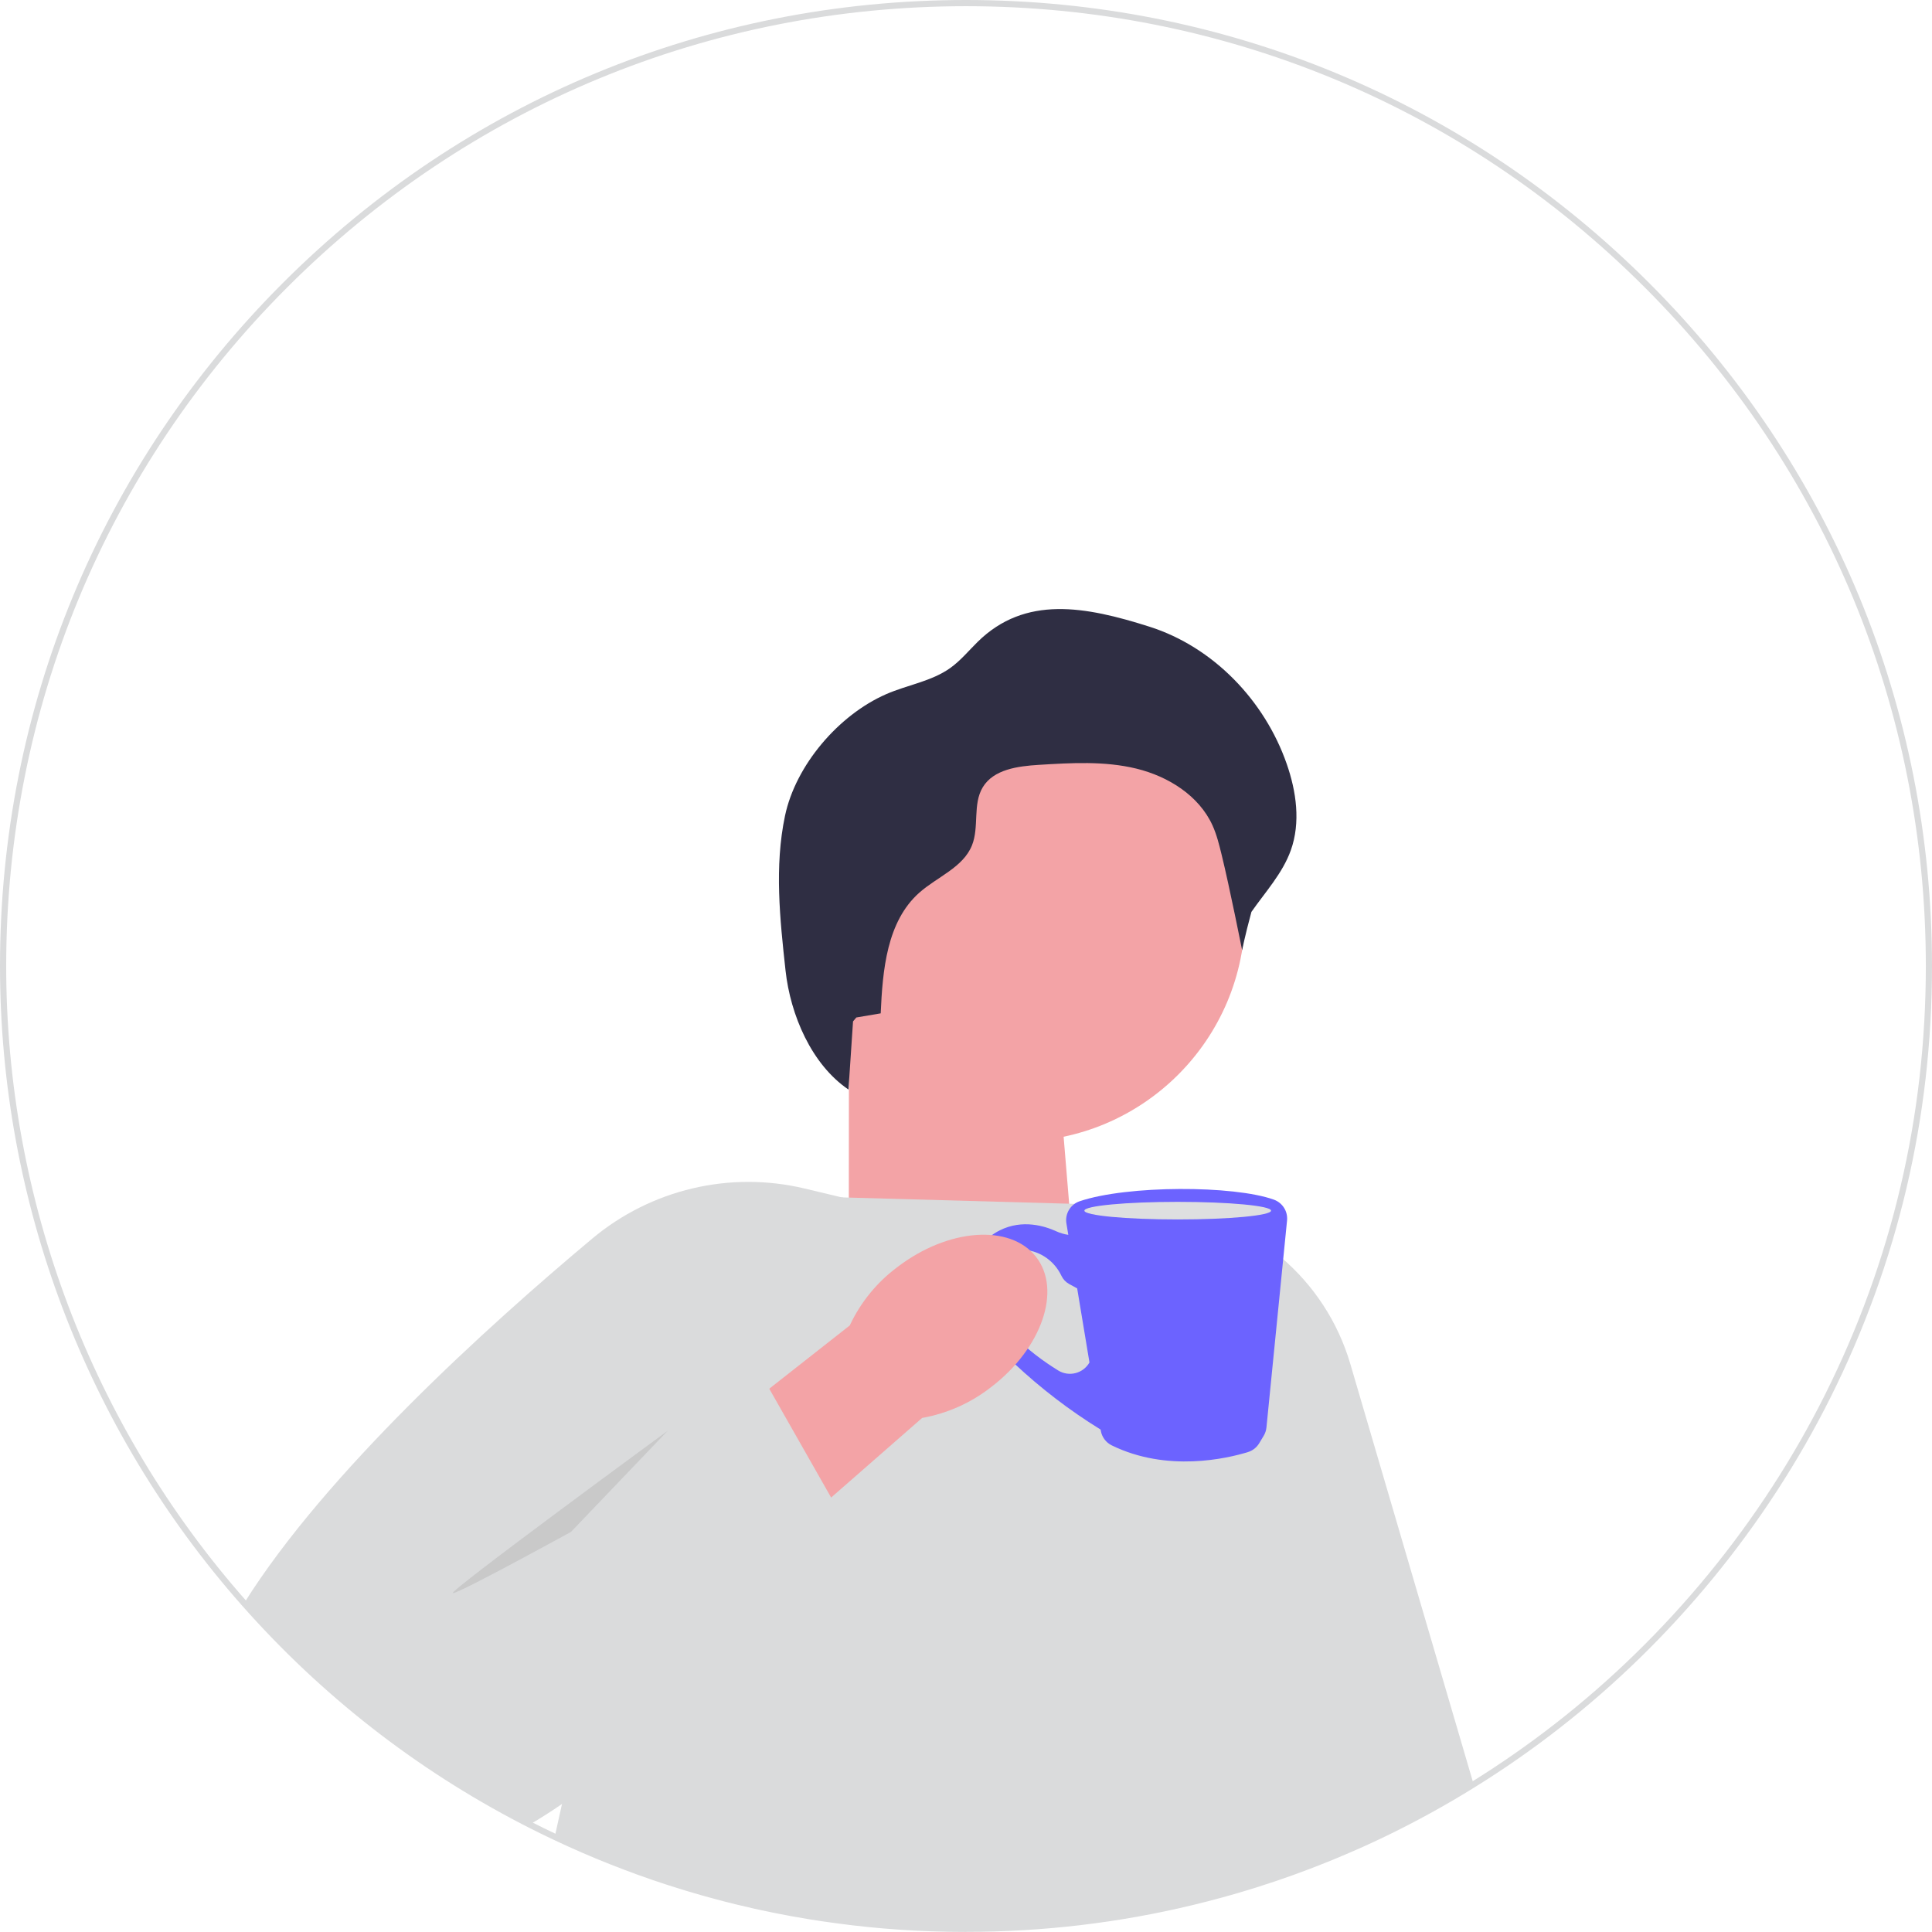
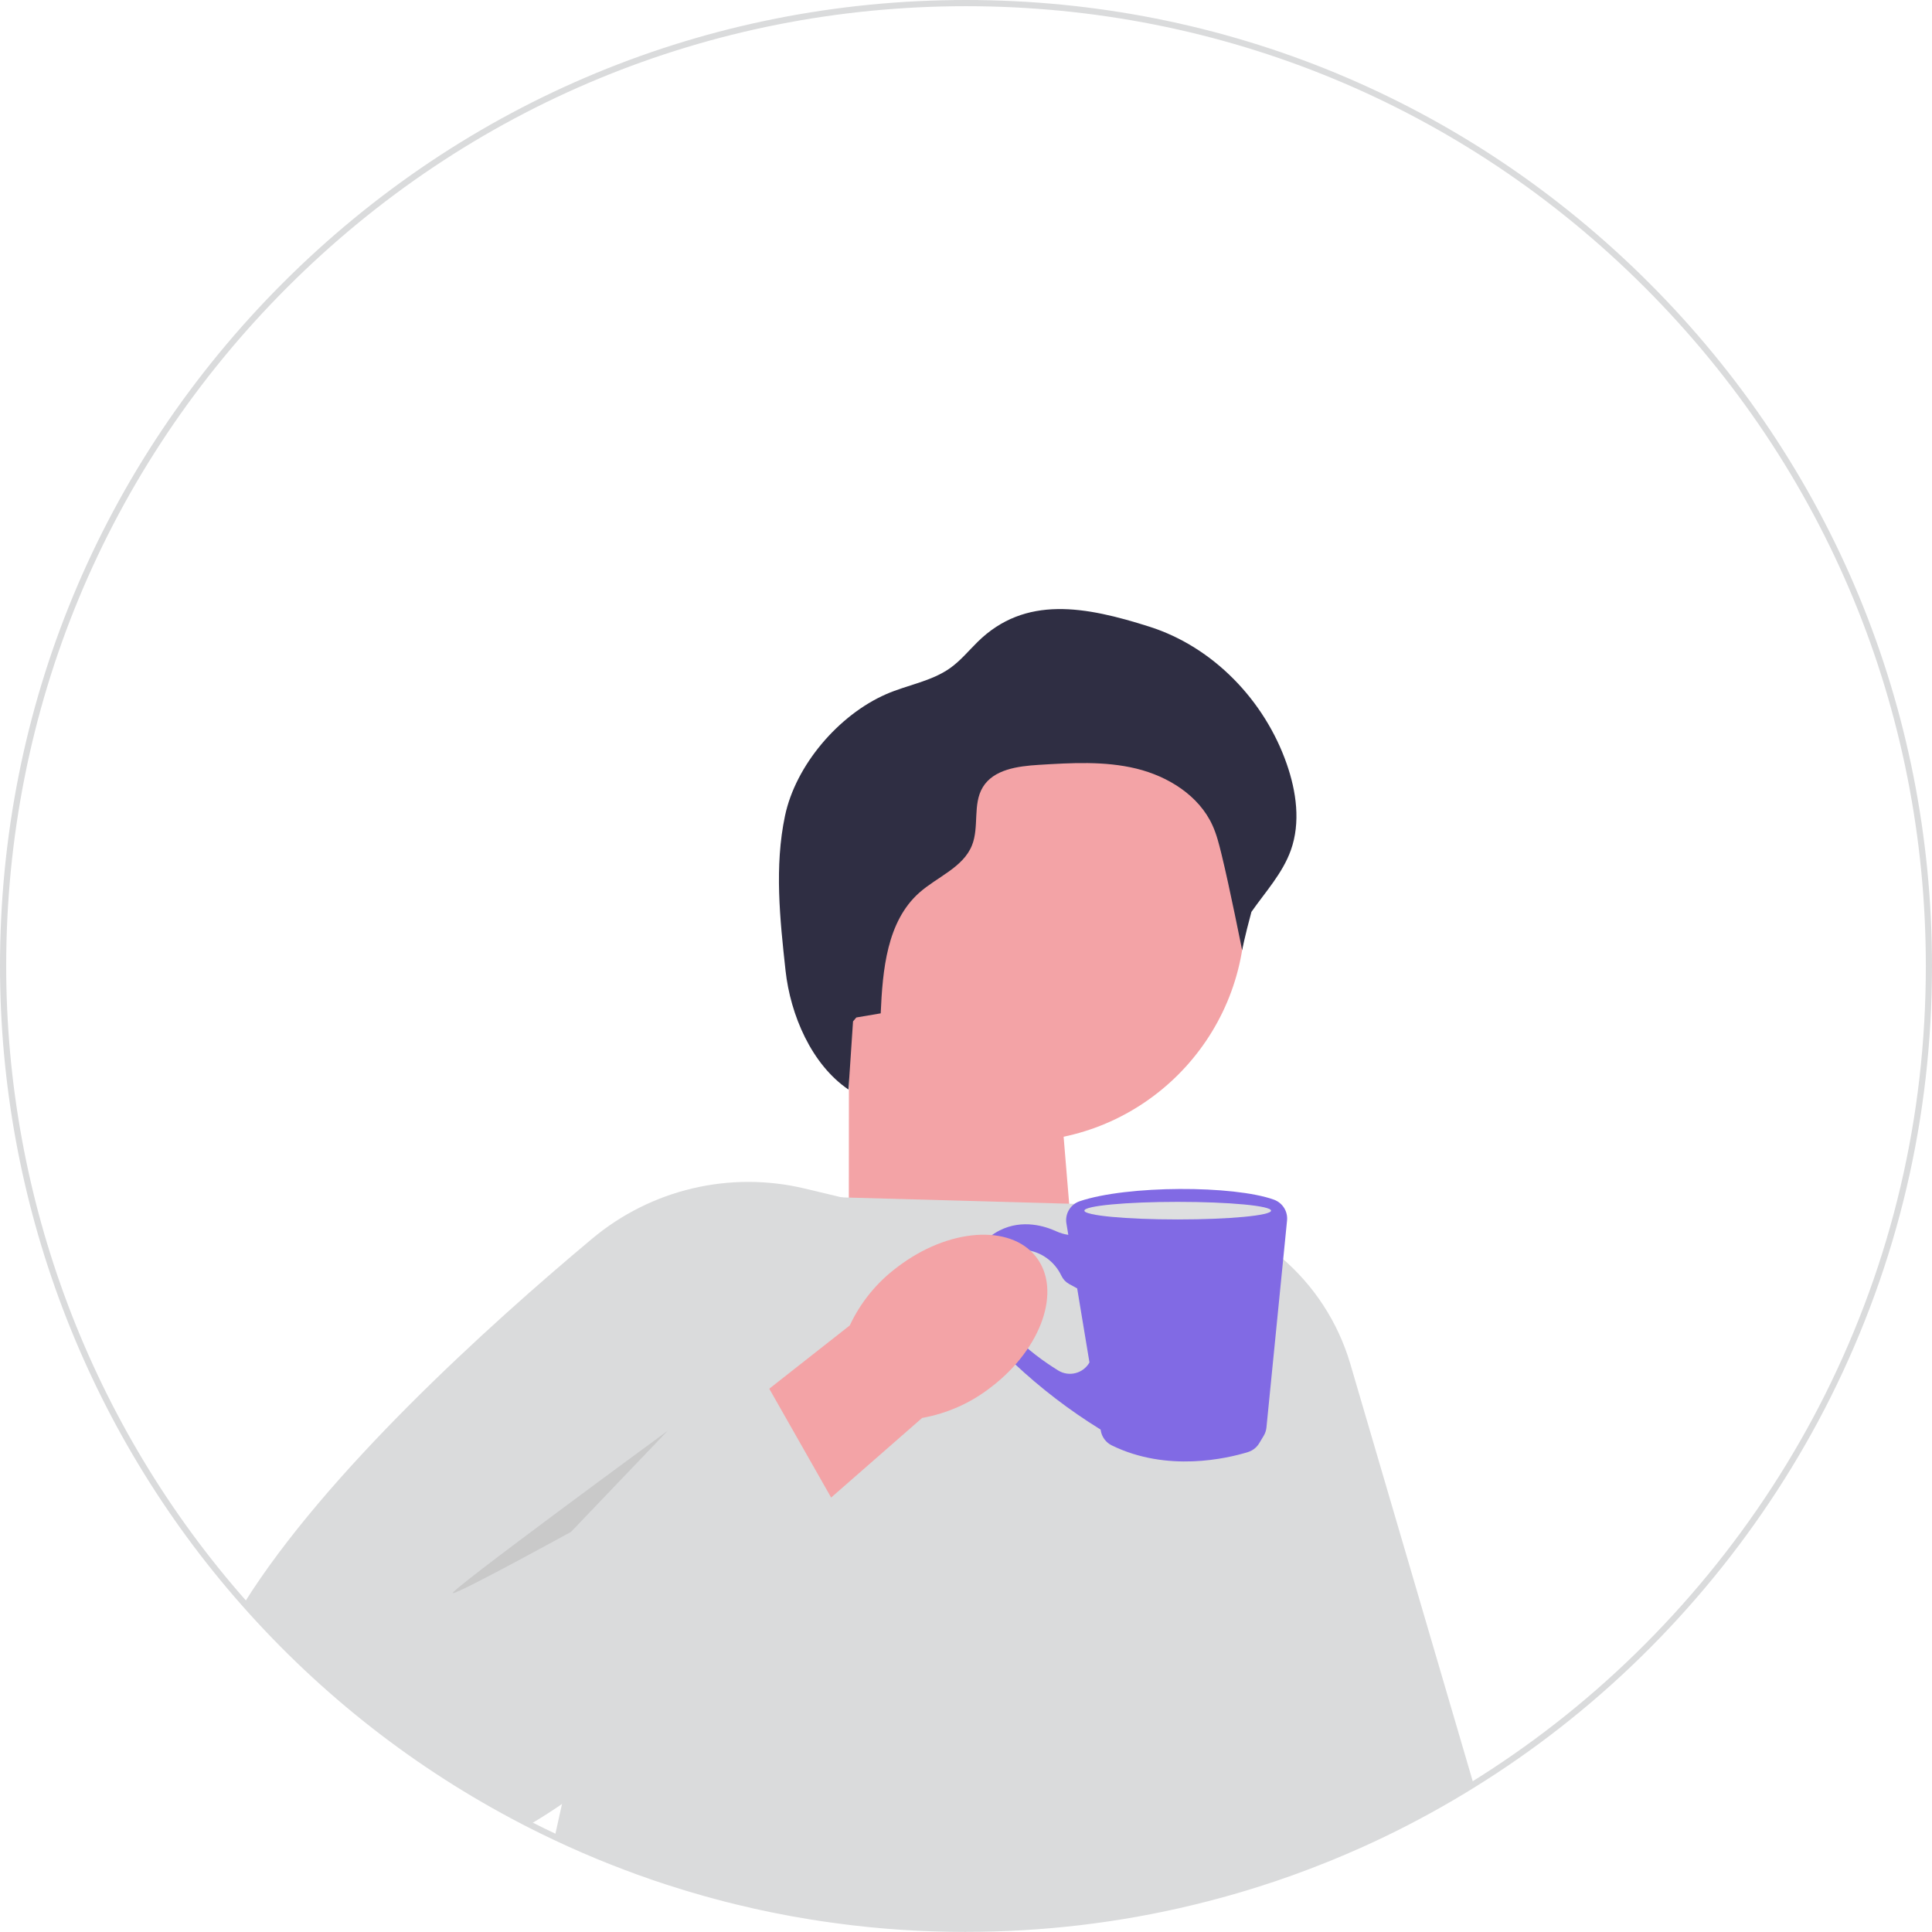
<svg xmlns="http://www.w3.org/2000/svg" width="623.65" height="623.63" viewBox="0 0 623.65 623.63">
  <path d="m311.82,623.63c-7.11,0-14.2-.24-21.06-.7-7.09-.47-14.19-1.19-21.12-2.14-3.05-.41-5.81-.82-8.44-1.25-7.81-1.27-15.76-2.88-23.62-4.8-2.69-.65-5.33-1.33-7.83-2.03-.88-.23-1.78-.48-2.67-.73-3.8-1.07-7.48-2.18-10.92-3.3-.22-.06-.48-.15-.74-.23-3.11-1-6.35-2.11-9.62-3.3-2.76-1-5.56-2.06-8.56-3.24-6.25-2.46-12.51-5.18-18.61-8.07-2.54-1.19-5.19-2.5-8.11-3.98-.52-.26-1.05-.53-1.57-.8l-.6-.31c-34.28-17.8-64.67-41.55-90.31-70.58C27.72,461.19,0,387.9,0,311.81c0-83.29,32.44-161.6,91.33-220.49C150.22,32.43,228.53,0,311.82,0s161.6,32.43,220.5,91.32c58.9,58.89,91.33,137.2,91.33,220.49,0,48.94-11.02,95.79-32.74,139.25-20.72,41.44-51.05,78.43-87.73,106.96-8.62,6.72-17.7,13.04-26.98,18.8-9.41,5.86-19.28,11.29-29.34,16.13-2.24,1.08-4.64,2.2-7.56,3.51l-.28.12c-.36.16-.72.32-1.08.47-2.18.97-4.4,1.92-6.59,2.82l-.99.42c-.62.26-1.2.5-1.78.72-7.43,3-14.92,5.7-22.26,8.01-.58.2-1.17.38-1.77.56l-.52.16c-6.1,1.89-12.52,3.65-19.05,5.22-23.79,5.74-48.41,8.65-73.16,8.65v.02h0l-0.0 0Zm0-621.63c-82.76,0-160.56,32.22-219.08,90.74C34.23,151.25,2,229.05,2,311.81c0,75.61,27.54,148.42,77.55,205.03,25.48,28.84,55.67,52.44,89.73,70.12l.6.31c.51.27,1.03.53,1.55.79,2.91,1.48,5.54,2.78,8.06,3.96,6.06,2.87,12.28,5.57,18.49,8.01,2.98,1.18,5.76,2.23,8.5,3.22,3.25,1.18,6.47,2.28,9.57,3.28.24.08.47.15.7.22,3.45,1.12,7.09,2.22,10.87,3.29.87.25,1.76.5,2.64.73,2.5.69,5.11,1.37,7.78,2.02,7.82,1.91,15.71,3.52,23.48,4.77,2.61.43,5.35.84,8.38,1.25,6.88.94,13.94,1.66,20.98,2.12,6.82.46,13.86.7,20.92.7,24.6,0,49.05-2.89,72.7-8.59,6.49-1.56,12.86-3.31,18.94-5.19l.52-.16c.58-.18,1.15-.35,1.73-.55,7.31-2.3,14.76-4.98,22.15-7.97.58-.23,1.14-.46,1.7-.69l1.23-.51c2.11-.87,4.25-1.79,6.37-2.73.37-.16.71-.31,1.06-.47l.28-.12c2.9-1.31,5.29-2.42,7.51-3.49,10-4.81,19.81-10.2,29.16-16.03,9.22-5.72,18.24-12.01,26.81-18.68,36.44-28.36,66.58-65.11,87.17-106.28,21.58-43.17,32.53-89.72,32.53-138.35,0-82.76-32.23-160.56-90.75-219.07C472.39,34.22,394.58,2,311.82,2Z" fill="#dadbdc" />
  <polygon points="273.97 426.13 349.74 444.28 340.95 338.1 274.03 343.64 273.97 426.13" fill="#f3a3a6" />
  <circle cx="328.17" cy="294.74" r="73.76" fill="#f3a3a6" />
  <path d="m406.02,608.08c-.59.2-1.17.38-1.76.56-.17.05-.34.11-.51.16-6.25,1.94-12.59,3.67-19,5.21-23.39,5.64-47.82,8.62-72.93,8.62-7.06,0-14.06-.23-20.99-.7-7.09-.47-14.11-1.18-21.05-2.13-2.82-.38-5.62-.79-8.41-1.25-7.95-1.29-15.81-2.9-23.55-4.79-2.61-.63-5.21-1.3-7.8-2.02-.89-.23-1.78-.48-2.66-.73-3.65-1.03-7.28-2.12-10.88-3.29-.24-.07-.49-.15-.73-.23-3.22-1.04-6.42-2.14-9.6-3.29-2.86-1.03-5.7-2.11-8.53-3.23-6.29-2.48-12.47-5.16-18.55-8.04l2.34-10.6,8.11-36.72,17.61-79.78,17.8-80.62,46.77,1.3h.02l2.28.07,71.13,1.98,31.12.87,29.77,218.65h0l0-0Z" fill="#dadbdc" />
  <path d="m475.68,575.97c-9.42,5.87-19.19,11.24-29.25,16.08-2.49,1.2-5.01,2.36-7.54,3.5-.45.2-.89.4-1.34.59-2.18.97-4.37,1.91-6.58,2.82h0l-.99.42c-.58.24-1.16.48-1.75.71-7.27,2.94-14.67,5.62-22.2,7.99-.59.2-1.17.38-1.76.56l-65.24-166.93-4.41-11.27-12.3-31.49-4.08-10.43,26.93.42,31.09.49c28.22,3.61,51.62,23.58,59.63,50.87l39.8,135.67h-.01v-0Z" fill="#dadbdc" />
  <path d="m276.43,328.44c2.62-.44,5.24-.89,7.86-1.33.62-14.01,1.97-29.64,12.46-38.95,5.78-5.13,14.14-8.12,17.01-15.3,2.38-5.95.16-13.26,3.48-18.74,3.49-5.77,11.29-6.8,18.03-7.22,10.55-.65,21.29-1.29,31.56,1.21,10.27,2.51,20.18,8.69,24.56,18.31,1.35,2.96,2.13,6.15,2.91,9.31,2.63,10.69,6.66,31.03,6.66,31.03,0,0,.78-4.21,3-12.4,4.53-6.48,10.06-12.46,12.72-19.9,3.2-8.96,1.79-18.97-1.35-27.94-7.13-20.41-23.67-37.66-44.27-44.22-20.61-6.55-40.1-10.26-55.5,4.92-2.89,2.85-5.49,6.03-8.79,8.39-6.1,4.37-13.89,5.47-20.77,8.49-15.31,6.72-29.15,22.88-32.6,39.24-3.45,16.36-1.65,33.31.17,49.94,1.57,14.34,8.38,30.33,20.32,38.43.49-7.34.98-14.67,1.47-22.01l1.06-1.25h.01v-.01Z" fill="#2f2e43" />
  <path d="m317.26,397.4l-.72,1.18-20.14,32.92-29.86,48.84-6.05,9.89-22.06,36.08s-7.16,10.07-19.24,22.98l-.04.04c-4.39,4.68-9.42,9.73-14.99,14.8-.04.05-.08.09-.13.12-6.8,6.2-14.4,12.43-22.62,18.08-3.38,2.33-6.86,4.55-10.42,6.63-.73-.36-1.45-.74-2.17-1.11-34.22-17.77-64.72-41.71-90.02-70.35,26.41-42.18,78.67-89.48,112.34-117.65,19.05-15.95,44.5-21.96,68.66-16.18l11.9,2.84,2.3.55,43.26,10.34h-0Z" fill="#dadbdc" />
-   <path d="m411.22,387.25c-12.97-4.67-47.3-4.69-62.7.51-2.99,1.01-4.8,4.05-4.28,7.16l.61,3.69c-1.34-.2-2.65-.58-3.89-1.15-3.67-1.68-10.9-3.96-18.2-.32-5.1,2.54-8.69,7.33-9.95,12.9-3.01,13.32,4.58,20.69,4.58,20.69l10.11,9.49c8.47,7.94,17.71,15.02,27.58,21.12l.2.12-3.6-21.66c-2.03,3.57-6.62,4.74-10.11,2.58-8.82-5.46-23.23-16.4-21.48-28.82,1.22-8.66,6.03-10.5,10.65-10.11,5.17.44,9.68,3.69,11.89,8.38.53,1.12,1.4,2.04,2.48,2.64l2.6,1.42,7.62,45.91c.34,2.06,1.66,3.84,3.53,4.76,17.92,8.79,37.26,4.23,43.95,2.18,1.53-.47,2.84-1.48,3.66-2.86l1.44-2.39c.5-.82.8-1.75.9-2.7l6.65-66.82c.29-2.95-1.46-5.71-4.25-6.72h.01Z" fill="#6c63ff" />
+   <path d="m411.22,387.25c-12.97-4.67-47.3-4.69-62.7.51-2.99,1.01-4.8,4.05-4.28,7.16l.61,3.69c-1.34-.2-2.65-.58-3.89-1.15-3.67-1.68-10.9-3.96-18.2-.32-5.1,2.54-8.69,7.33-9.95,12.9-3.01,13.32,4.58,20.69,4.58,20.69l10.11,9.49c8.47,7.94,17.71,15.02,27.58,21.12l.2.12-3.6-21.66c-2.03,3.57-6.62,4.74-10.11,2.58-8.82-5.46-23.23-16.4-21.48-28.82,1.22-8.66,6.03-10.5,10.65-10.11,5.17.44,9.68,3.69,11.89,8.38.53,1.12,1.4,2.04,2.48,2.64l2.6,1.42,7.62,45.91c.34,2.06,1.66,3.84,3.53,4.76,17.92,8.79,37.26,4.23,43.95,2.18,1.53-.47,2.84-1.48,3.66-2.86l1.44-2.39c.5-.82.8-1.75.9-2.7l6.65-66.82c.29-2.95-1.46-5.71-4.25-6.72h.01Z" fill="#816ae4" />
  <ellipse cx="380.17" cy="390.8" rx="30.13" ry="2.84" fill="#dedfe0" />
-   <path id="uuid-add59a10-2c6d-45b5-a06d-26741c0f8cf5-78" d="m319.98,447.72c16.35-12.51,22.82-31.32,14.45-42.01-8.36-10.69-28.39-9.22-44.75,3.3-6.6,4.91-11.88,11.37-15.37,18.84l-68.56,53.89,27.22,32.56,64.7-56.59c8.19-1.47,15.84-4.9,22.3-9.99h.01Z" fill="#f3a3a6" />
+   <path id="uuid-add59a10-2c6d-45b5-a06d-26741c0f8cf5-304" d="m319.98,447.72c16.35-12.51,22.82-31.32,14.45-42.01-8.36-10.69-28.39-9.22-44.75,3.3-6.6,4.91-11.88,11.37-15.37,18.84l-68.56,53.89,27.22,32.56,64.7-56.59c8.19-1.47,15.84-4.9,22.3-9.99h.01Z" fill="#f3a3a6" />
  <polygon points="274.62 494.54 247.5 446.84 148.81 493.28 204.03 564.26 274.62 494.54" fill="#dadbdc" />
  <path d="m215.47,461.91s-71.94,52.67-69.28,52.38c2.66-.29,38.13-19.8,38.13-19.8l31.15-32.58h0v0Z" fill="#272223" isolation="isolate" opacity=".1" />
</svg>
